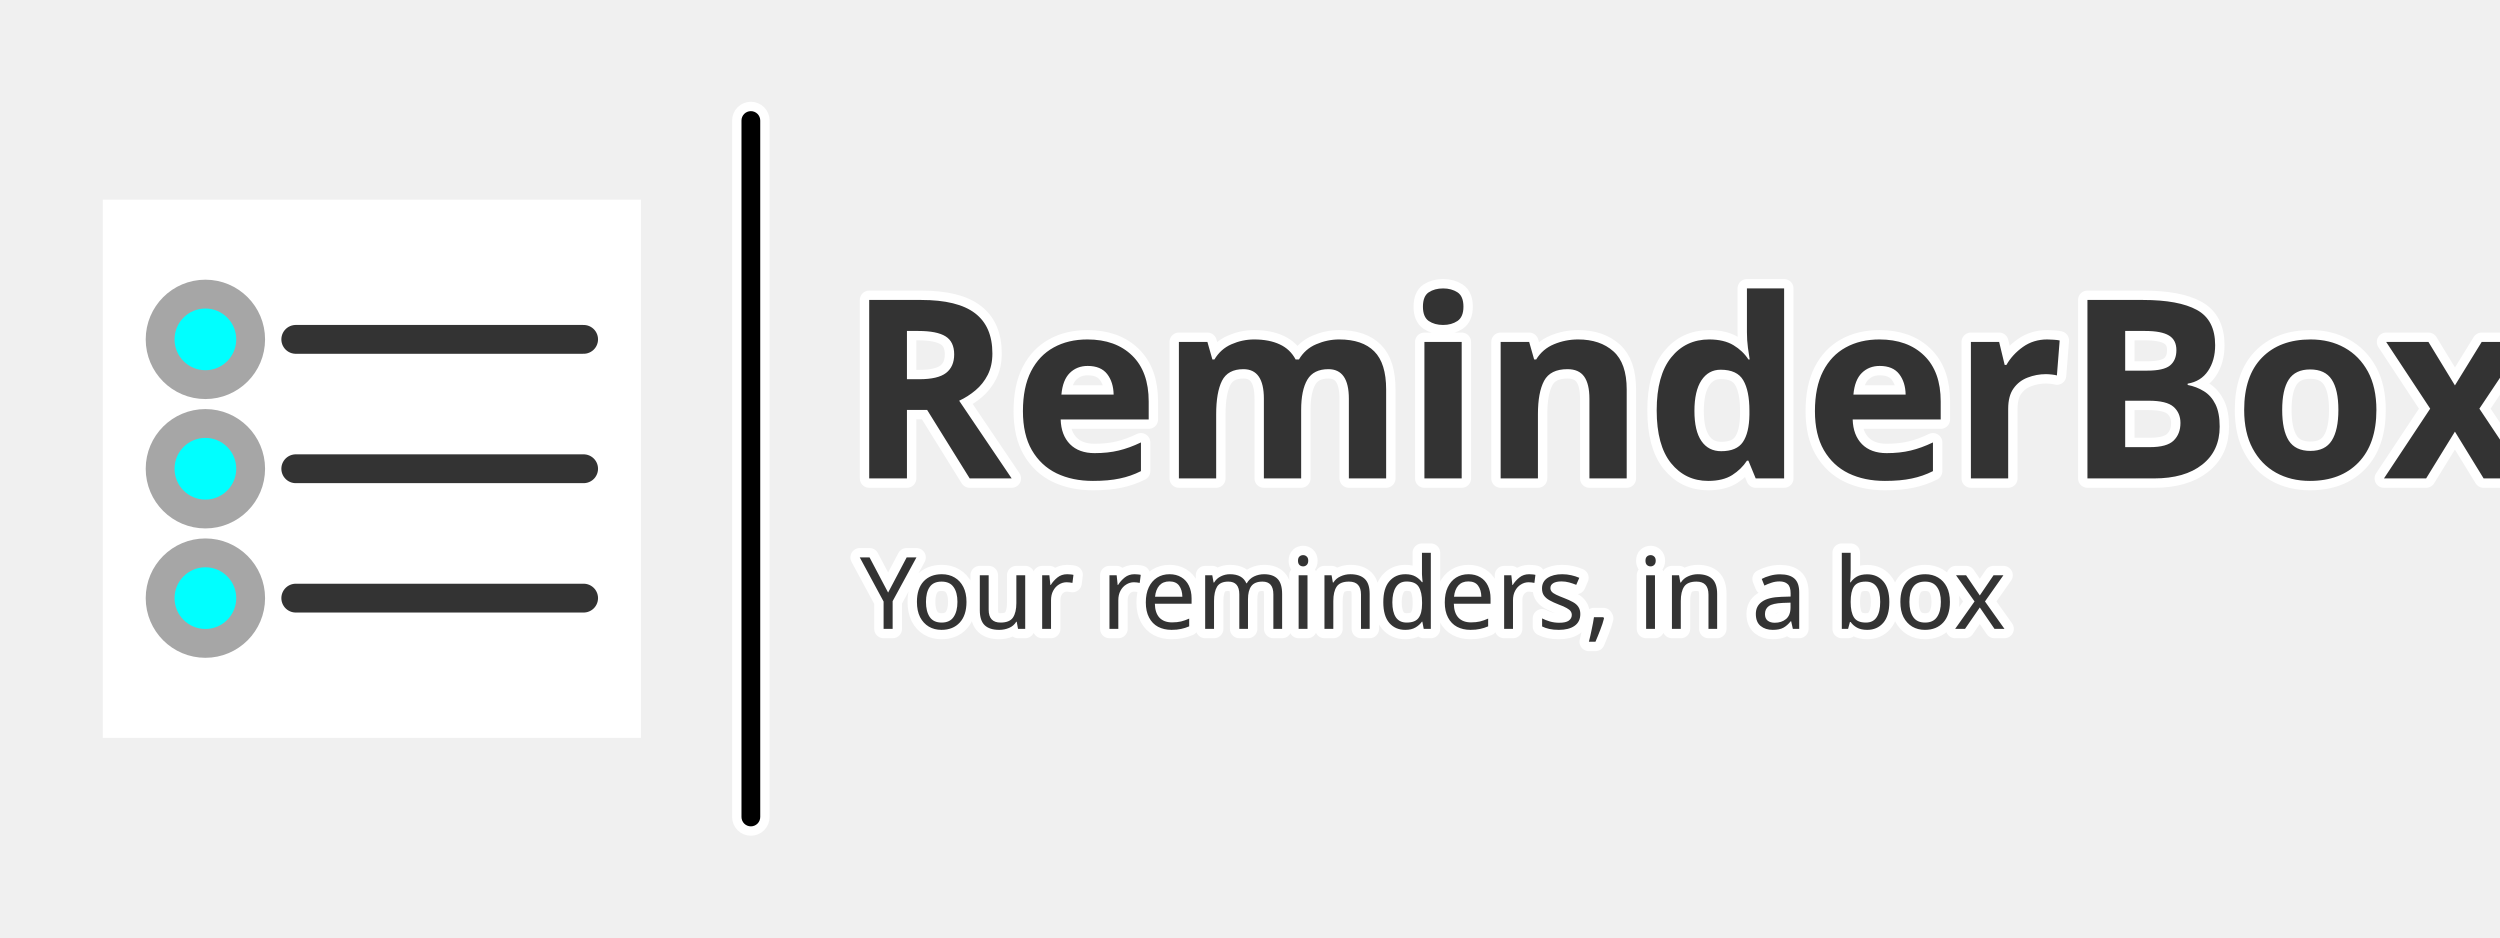
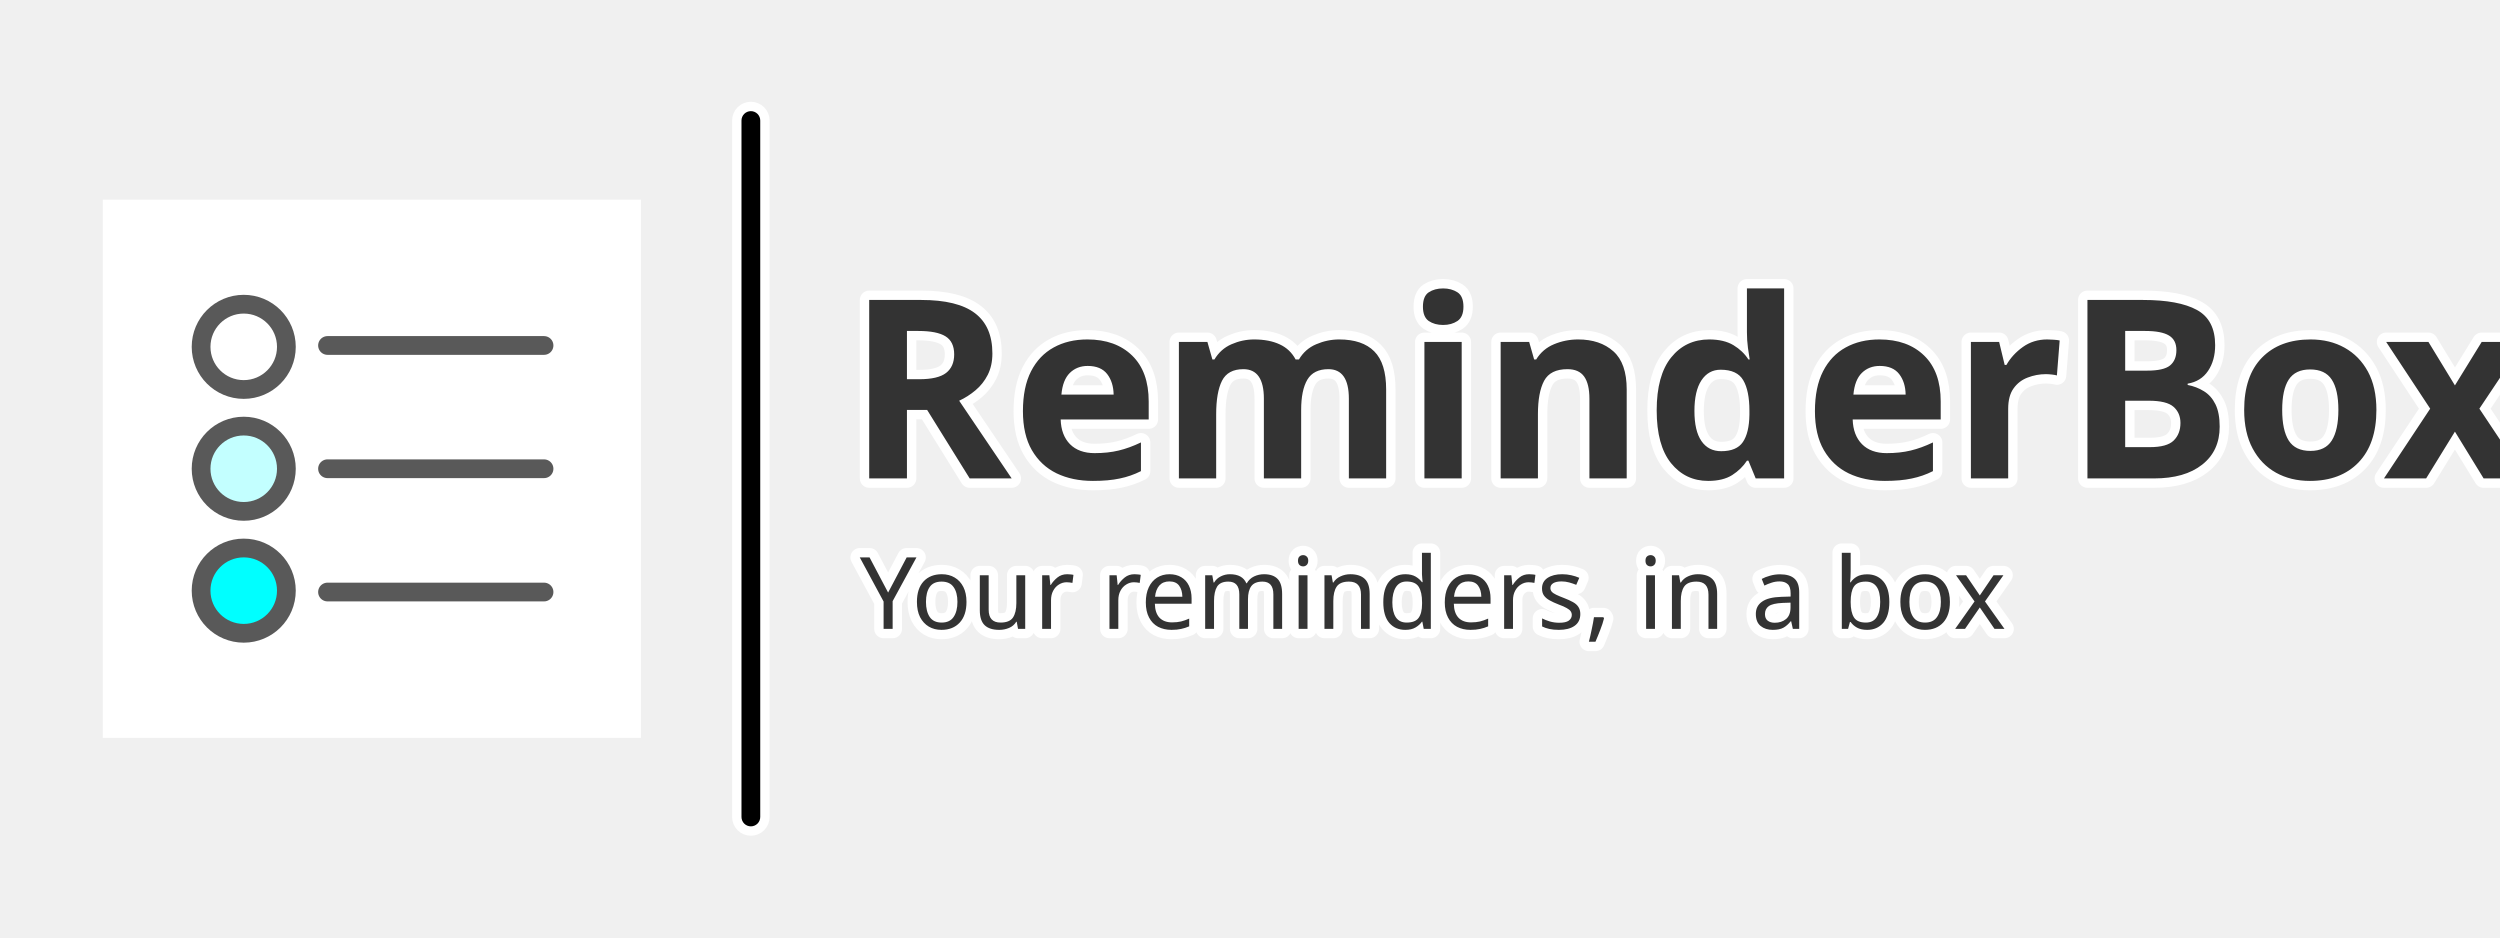
<svg xmlns="http://www.w3.org/2000/svg" width="1600" height="600" viewBox="0 0 423.333 158.75" version="1.1" id="svg1">
  <defs id="defs1">
    <rect x="530.74" y="163.783" width="677.937" height="261.223" id="rect2" />
    <filter style="color-interpolation-filters:sRGB" id="filter42" x="-0.284" y="-0.284" width="1.568" height="1.568">
      <feFlood result="flood" in="SourceGraphic" flood-opacity="0.624" flood-color="rgb(0,0,0)" id="feFlood41" />
      <feGaussianBlur result="blur" in="SourceGraphic" stdDeviation="11.01" id="feGaussianBlur41" />
      <feOffset result="offset" in="blur" dx="0" dy="0" id="feOffset41" />
      <feComposite result="comp1" operator="in" in="flood" in2="offset" id="feComposite41" />
      <feComposite result="comp2" operator="over" in="SourceGraphic" in2="comp1" id="feComposite42" />
    </filter>
  </defs>
  <g id="layer1">
    <g id="g4" transform="translate(-5.051207,-21.28125)">
      <g id="g1" transform="matrix(0.6727116,0,0,0.6727116,22.45602,55.09109)">
        <rect style="fill:#ffffff;stroke-width:3.704;stroke-linecap:round;stroke-linejoin:round;stroke-miterlimit:4.6;stroke-dasharray:none" id="rect1" width="135.467" height="135.467" x="0" y="0" />
-         <g id="g2" transform="matrix(1.085335,0,0,1.085335,1.470135,-5.780037)" style="stroke-width:6.687;stroke-dasharray:none">
-           <path style="fill:none;stroke:#333333;stroke-width:6.687;stroke-linecap:round;stroke-linejoin:round;stroke-miterlimit:4.6;stroke-dasharray:none;stroke-opacity:1" d="M 43.405,37.727 H 110.161" id="path1" />
-           <circle style="fill:#00ffff;stroke:#a6a6a6;stroke-width:6.687;stroke-linecap:round;stroke-linejoin:round;stroke-miterlimit:4.6;stroke-dasharray:none;stroke-opacity:1" id="path2" cx="22.443" cy="37.727" r="10.498" />
-           <path style="fill:none;stroke:#333333;stroke-width:6.687;stroke-linecap:round;stroke-linejoin:round;stroke-miterlimit:4.6;stroke-dasharray:none;stroke-opacity:1" d="M 43.405,67.733 H 110.161" id="path1-2" />
-           <circle style="fill:#00ffff;stroke:#a6a6a6;stroke-width:6.687;stroke-linecap:round;stroke-linejoin:round;stroke-miterlimit:4.6;stroke-dasharray:none;stroke-opacity:1" id="path2-2" cx="22.443" cy="67.733" r="10.498" />
-           <path style="fill:none;stroke:#333333;stroke-width:6.687;stroke-linecap:round;stroke-linejoin:round;stroke-miterlimit:4.6;stroke-dasharray:none;stroke-opacity:1" d="M 43.405,97.739 H 110.161" id="path1-2-7" />
-           <circle style="fill:#00ffff;stroke:#a6a6a6;stroke-width:6.687;stroke-linecap:round;stroke-linejoin:round;stroke-miterlimit:4.6;stroke-dasharray:none;stroke-opacity:1" id="path2-2-8" cx="22.443" cy="97.739" r="10.498" />
+         <g id="g2" transform="matrix(1.022608,0,0,1.022608,12.52853,-1.531294)" style="stroke-width:6.263;stroke-dasharray:none;stroke:#000000;stroke-opacity:1">
+           <path style="fill:none;stroke:#595959;stroke-width:4.615;stroke-linecap:round;stroke-linejoin:round;stroke-miterlimit:4.6;stroke-dasharray:none;stroke-opacity:1" d="M 43.066,37.388 H 96.362" id="path1" />
+           <circle style="fill:#ffffff;stroke:#595959;stroke-width:4.615;stroke-linecap:round;stroke-linejoin:round;stroke-miterlimit:4.6;stroke-dasharray:none;stroke-opacity:1;fill-opacity:0" id="path2" cx="22.443" cy="37.727" r="10.498" />
+           <path style="fill:none;stroke:#595959;stroke-width:4.615;stroke-linecap:round;stroke-linejoin:round;stroke-miterlimit:4.6;stroke-dasharray:none;stroke-opacity:1" d="M 43.066,67.733 H 96.362" id="path1-2" />
+           <circle style="fill:#c3ffff;stroke:#595959;stroke-width:4.615;stroke-linecap:round;stroke-linejoin:round;stroke-miterlimit:4.6;stroke-dasharray:none;stroke-opacity:1;fill-opacity:1" id="path2-2" cx="22.443" cy="67.733" r="10.498" />
+           <path style="fill:none;stroke:#595959;stroke-width:4.615;stroke-linecap:round;stroke-linejoin:round;stroke-miterlimit:4.6;stroke-dasharray:none;stroke-opacity:1" d="M 43.066,98.079 H 96.362" id="path1-2-7" />
+           <circle style="fill:#00ffff;stroke:#595959;stroke-width:4.615;stroke-linecap:round;stroke-linejoin:round;stroke-miterlimit:4.6;stroke-dasharray:none;stroke-opacity:1" id="path2-2-8" cx="22.443" cy="97.739" r="10.498" />
        </g>
      </g>
      <g id="path3" style="opacity:1;stroke:#ffffff;stroke-width:3.175;stroke-dasharray:none;stroke-opacity:1;paint-order:stroke markers fill">
        <path style="baseline-shift:baseline;display:inline;overflow:visible;fill:#333333;stroke:#ffffff;stroke-width:3.175;stroke-linecap:round;stroke-linejoin:round;stroke-miterlimit:4.6;stroke-dasharray:none;stroke-opacity:1;paint-order:stroke markers fill;enable-background:accumulate;stop-color:#000000;stop-opacity:1" d="M 132.197,41.689 V 159.624" id="path5" />
        <path style="baseline-shift:baseline;display:inline;overflow:visible;stroke:#ffffff;stroke-width:3.175;stroke-linecap:round;stroke-linejoin:round;stroke-miterlimit:4.6;stroke-dasharray:none;stroke-opacity:1;paint-order:stroke markers fill;enable-background:accumulate;stop-color:#000000;stop-opacity:1" d="m 132.197,40.102 a 1.587,1.587 0 0 0 -1.588,1.588 V 159.623 a 1.587,1.587 0 0 0 1.588,1.588 1.587,1.587 0 0 0 1.588,-1.588 V 41.689 a 1.587,1.587 0 0 0 -1.588,-1.588 z" id="path6" />
      </g>
      <g id="g3" transform="translate(0.7278219,4.574502)">
        <text xml:space="preserve" style="font-size:42.333px;writing-mode:lr-tb;direction:ltr;fill:#333333;fill-opacity:1;stroke:#ffffff;stroke-width:3.175;stroke-linecap:round;stroke-linejoin:round;stroke-miterlimit:4.6;stroke-dasharray:none;stroke-opacity:1;paint-order:stroke markers fill" x="147.694" y="97.719" id="text2">
          <tspan id="tspan2" style="font-style:normal;font-variant:normal;font-weight:bold;font-stretch:normal;font-size:42.333px;font-family:'Adwaita Sans';-inkscape-font-specification:'Adwaita Sans Bold';fill:#333333;fill-opacity:1;stroke:#ffffff;stroke-width:3.175;stroke-dasharray:none;stroke-opacity:1;paint-order:stroke markers fill" x="147.694" y="97.719">ReminderBox</tspan>
        </text>
        <text xml:space="preserve" style="font-style:normal;font-variant:normal;font-weight:bold;font-stretch:normal;font-size:16.933px;font-family:'Adwaita Sans';-inkscape-font-specification:'Adwaita Sans Bold';writing-mode:lr-tb;direction:ltr;fill:#333333;fill-opacity:1;stroke:#ffffff;stroke-width:3.175;stroke-linecap:round;stroke-linejoin:round;stroke-miterlimit:4.6;stroke-dasharray:none;stroke-opacity:1;paint-order:stroke markers fill" x="149.914" y="123.189" id="text3">
          <tspan id="tspan3" style="font-style:normal;font-variant:normal;font-weight:normal;font-stretch:normal;font-size:16.933px;font-family:'Adwaita Sans';-inkscape-font-specification:'Adwaita Sans';fill:#333333;fill-opacity:1;stroke:#ffffff;stroke-width:3.175;stroke-dasharray:none;stroke-opacity:1;paint-order:stroke markers fill" x="149.914" y="123.189">Your reminders, in a box</tspan>
        </text>
      </g>
    </g>
  </g>
</svg>
